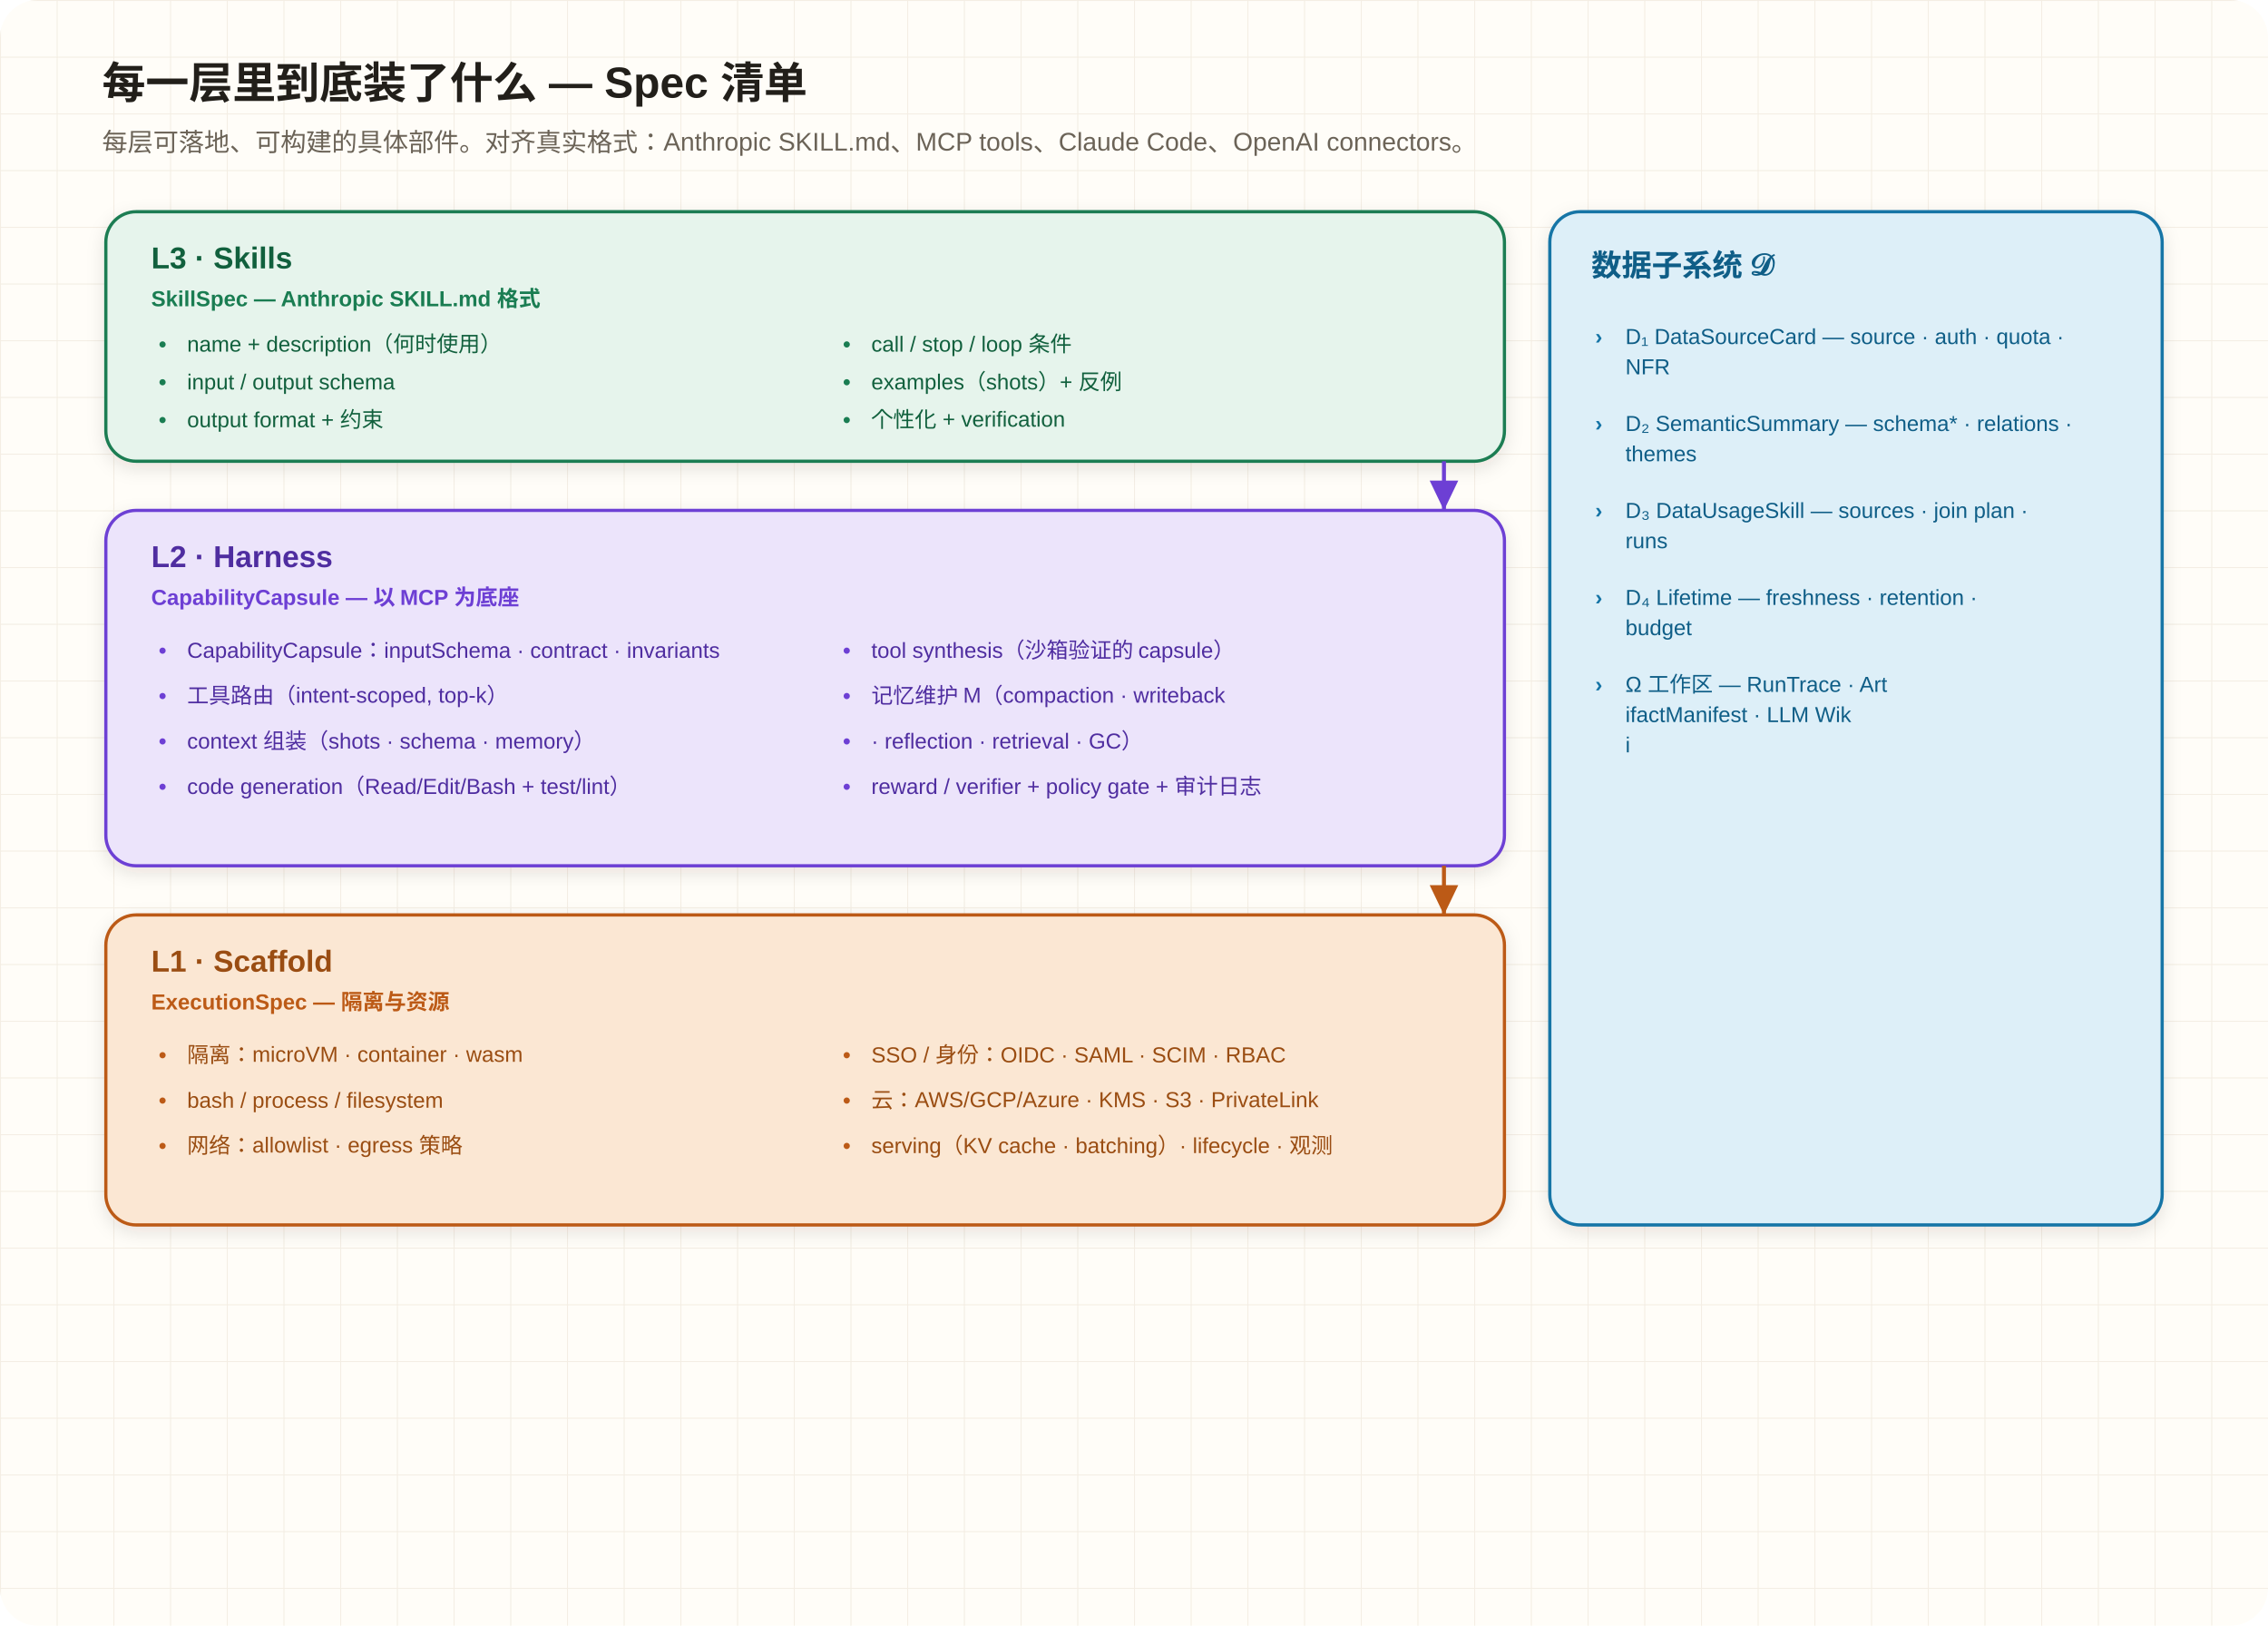
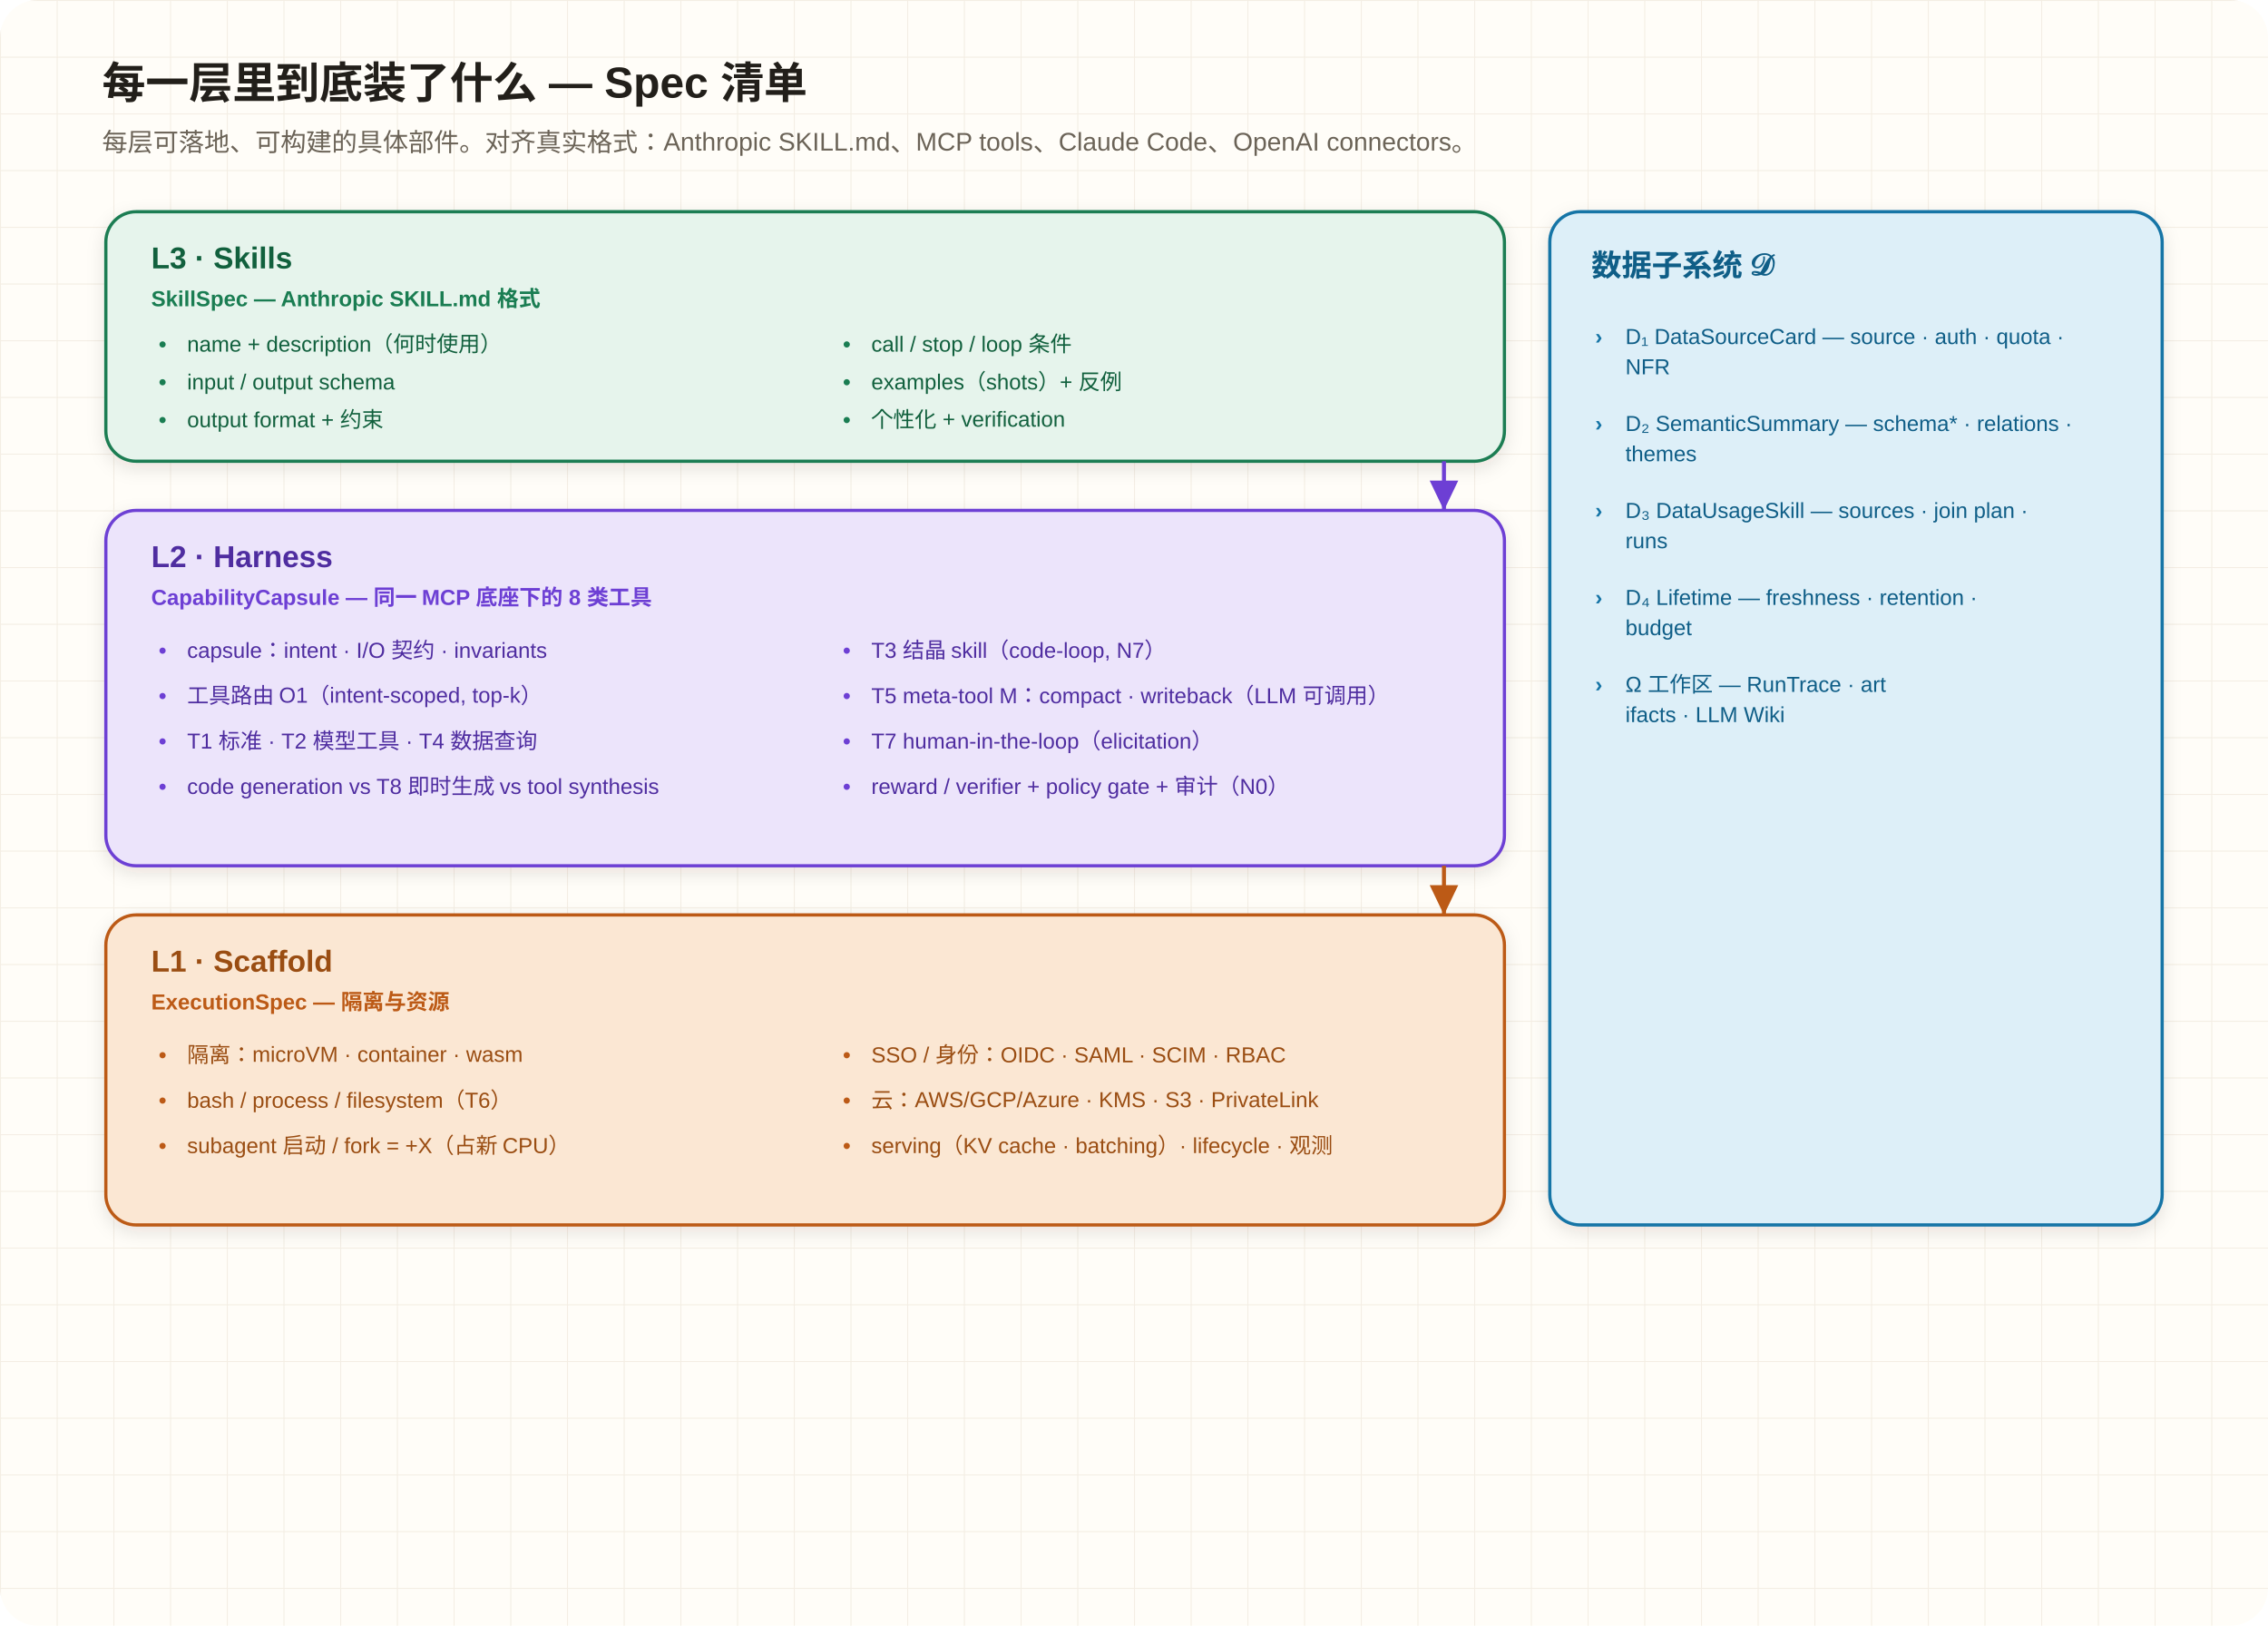
<svg xmlns="http://www.w3.org/2000/svg" viewBox="0 0 1200 860" width="100%" font-family="-apple-system,BlinkMacSystemFont,'Segoe UI','PingFang SC','Microsoft YaHei',Arial,sans-serif">
  <defs>
    <pattern id="grid" width="30" height="30" patternUnits="userSpaceOnUse">
      <path d="M30 0H0V30" fill="none" stroke="#efe8db" stroke-width="1" />
    </pattern>
    <filter id="sh" x="-12%" y="-12%" width="124%" height="124%">
      <feDropShadow dx="0" dy="3" stdDeviation="4.5" flood-color="#3c2d14" flood-opacity=".11" />
    </filter>
    <marker id="a" markerWidth="11" markerHeight="11" refX="7.5" refY="3.6" orient="auto">
      <path d="M0,0 L7.5,3.6 L0,7.2 Z" fill="#6d3fd4" />
    </marker>
    <marker id="g" markerWidth="11" markerHeight="11" refX="7.5" refY="3.6" orient="auto">
      <path d="M0,0 L7.5,3.6 L0,7.2 Z" fill="#1a7d52" />
    </marker>
    <marker id="o" markerWidth="11" markerHeight="11" refX="7.5" refY="3.6" orient="auto">
      <path d="M0,0 L7.5,3.6 L0,7.2 Z" fill="#bc5a16" />
    </marker>
    <marker id="t" markerWidth="11" markerHeight="11" refX="7.5" refY="3.6" orient="auto">
      <path d="M0,0 L7.5,3.6 L0,7.2 Z" fill="#1474a6" />
    </marker>
    <marker id="k" markerWidth="11" markerHeight="11" refX="7.5" refY="3.6" orient="auto">
      <path d="M0,0 L7.5,3.6 L0,7.2 Z" fill="#6b6357" />
    </marker>
  </defs>
  <rect width="1200" height="860" rx="20" fill="#fffdf8" />
  <rect width="1200" height="860" rx="20" fill="url(#grid)" opacity=".7" />
  <text x="54" y="52" text-anchor="start" font-size="23" font-weight="800" fill="#221f1a">每一层里到底装了什么 — Spec 清单</text>
  <text x="54" y="80" text-anchor="start" font-size="13.5" font-weight="400" fill="#6b6357">每层可落地、可构建的具体部件。对齐真实格式：Anthropic SKILL.md、MCP tools、Claude Code、OpenAI connectors。</text>
  <rect x="56" y="112" width="740" height="132" rx="16" fill="#e6f4ec" stroke="#1a7d52" stroke-width="1.7" opacity="1" filter="url(#sh)" />
  <text x="80" y="142" text-anchor="start" font-size="16" font-weight="800" fill="#11603d">L3 · Skills</text>
  <text x="80" y="162" text-anchor="start" font-size="11.5" font-weight="700" fill="#1a7d52">SkillSpec — Anthropic SKILL.md 格式</text>
  <text x="84" y="186" font-size="11.5" fill="#1a7d52" font-weight="700">•</text>
  <text x="99" y="186" font-size="11.5" fill="#11603d">name + description（何时使用）</text>
  <text x="84" y="206" font-size="11.5" fill="#1a7d52" font-weight="700">•</text>
  <text x="99" y="206" font-size="11.5" fill="#11603d">input / output schema</text>
  <text x="84" y="226" font-size="11.5" fill="#1a7d52" font-weight="700">•</text>
  <text x="99" y="226" font-size="11.5" fill="#11603d">output format + 约束</text>
  <text x="446" y="186" font-size="11.5" fill="#1a7d52" font-weight="700">•</text>
  <text x="461" y="186" font-size="11.5" fill="#11603d">call / stop / loop 条件</text>
  <text x="446" y="206" font-size="11.5" fill="#1a7d52" font-weight="700">•</text>
  <text x="461" y="206" font-size="11.5" fill="#11603d">examples（shots）+ 反例</text>
  <text x="446" y="226" font-size="11.5" fill="#1a7d52" font-weight="700">•</text>
  <text x="461" y="226" font-size="11.5" fill="#11603d">个性化 + verification</text>
  <rect x="56" y="270" width="740" height="188" rx="16" fill="#ece4fb" stroke="#6d3fd4" stroke-width="1.7" opacity="1" filter="url(#sh)" />
  <text x="80" y="300" text-anchor="start" font-size="16" font-weight="800" fill="#4f2da0">L2 · Harness</text>
-   <text x="80" y="320" text-anchor="start" font-size="11.5" font-weight="700" fill="#6d3fd4">CapabilityCapsule — 以 MCP 为底座</text>
+   <text x="80" y="320" text-anchor="start" font-size="11.5" font-weight="700" fill="#6d3fd4">CapabilityCapsule — 同一 MCP 底座下的 8 类工具</text>
  <text x="84" y="348" font-size="11.5" fill="#6d3fd4" font-weight="700">•</text>
-   <text x="99" y="348" font-size="11.5" fill="#4f2da0">CapabilityCapsule：inputSchema · contract · invariants</text>
+   <text x="99" y="348" font-size="11.5" fill="#4f2da0">capsule：intent · I/O 契约 · invariants</text>
  <text x="84" y="372" font-size="11.5" fill="#6d3fd4" font-weight="700">•</text>
-   <text x="99" y="372" font-size="11.5" fill="#4f2da0">工具路由（intent-scoped, top-k）</text>
+   <text x="99" y="372" font-size="11.5" fill="#4f2da0">工具路由 O1（intent-scoped, top-k）</text>
  <text x="84" y="396" font-size="11.5" fill="#6d3fd4" font-weight="700">•</text>
-   <text x="99" y="396" font-size="11.5" fill="#4f2da0">context 组装（shots · schema · memory）</text>
+   <text x="99" y="396" font-size="11.5" fill="#4f2da0">T1 标准 · T2 模型工具 · T4 数据查询</text>
  <text x="84" y="420" font-size="11.5" fill="#6d3fd4" font-weight="700">•</text>
-   <text x="99" y="420" font-size="11.5" fill="#4f2da0">code generation（Read/Edit/Bash + test/lint）</text>
+   <text x="99" y="420" font-size="11.5" fill="#4f2da0">code generation vs T8 即时生成 vs tool synthesis</text>
  <text x="446" y="348" font-size="11.5" fill="#6d3fd4" font-weight="700">•</text>
-   <text x="461" y="348" font-size="11.5" fill="#4f2da0">tool synthesis（沙箱验证的 capsule）</text>
+   <text x="461" y="348" font-size="11.5" fill="#4f2da0">T3 结晶 skill（code-loop, N7）</text>
  <text x="446" y="372" font-size="11.5" fill="#6d3fd4" font-weight="700">•</text>
-   <text x="461" y="372" font-size="11.5" fill="#4f2da0">记忆维护 M（compaction · writeback</text>
+   <text x="461" y="372" font-size="11.5" fill="#4f2da0">T5 meta-tool M：compact · writeback（LLM 可调用）</text>
  <text x="446" y="396" font-size="11.5" fill="#6d3fd4" font-weight="700">•</text>
-   <text x="461" y="396" font-size="11.5" fill="#4f2da0">   · reflection · retrieval · GC）</text>
+   <text x="461" y="396" font-size="11.5" fill="#4f2da0">T7 human-in-the-loop（elicitation）</text>
  <text x="446" y="420" font-size="11.5" fill="#6d3fd4" font-weight="700">•</text>
-   <text x="461" y="420" font-size="11.5" fill="#4f2da0">reward / verifier + policy gate + 审计日志</text>
+   <text x="461" y="420" font-size="11.5" fill="#4f2da0">reward / verifier + policy gate + 审计（N0）</text>
  <rect x="56" y="484" width="740" height="164" rx="16" fill="#fbe7d3" stroke="#bc5a16" stroke-width="1.7" opacity="1" filter="url(#sh)" />
  <text x="80" y="514" text-anchor="start" font-size="16" font-weight="800" fill="#9a4d12">L1 · Scaffold</text>
  <text x="80" y="534" text-anchor="start" font-size="11.5" font-weight="700" fill="#bc5a16">ExecutionSpec — 隔离与资源</text>
  <text x="84" y="562" font-size="11.5" fill="#bc5a16" font-weight="700">•</text>
  <text x="99" y="562" font-size="11.5" fill="#9a4d12">隔离：microVM · container · wasm</text>
  <text x="84" y="586" font-size="11.5" fill="#bc5a16" font-weight="700">•</text>
-   <text x="99" y="586" font-size="11.5" fill="#9a4d12">bash / process / filesystem</text>
+   <text x="99" y="586" font-size="11.5" fill="#9a4d12">bash / process / filesystem（T6）</text>
  <text x="84" y="610" font-size="11.5" fill="#bc5a16" font-weight="700">•</text>
-   <text x="99" y="610" font-size="11.5" fill="#9a4d12">网络：allowlist · egress 策略</text>
+   <text x="99" y="610" font-size="11.5" fill="#9a4d12">subagent 启动 / fork = +X（占新 CPU）</text>
  <text x="446" y="562" font-size="11.5" fill="#bc5a16" font-weight="700">•</text>
  <text x="461" y="562" font-size="11.5" fill="#9a4d12">SSO / 身份：OIDC · SAML · SCIM · RBAC</text>
  <text x="446" y="586" font-size="11.5" fill="#bc5a16" font-weight="700">•</text>
  <text x="461" y="586" font-size="11.5" fill="#9a4d12">云：AWS/GCP/Azure · KMS · S3 · PrivateLink</text>
  <text x="446" y="610" font-size="11.5" fill="#bc5a16" font-weight="700">•</text>
  <text x="461" y="610" font-size="11.5" fill="#9a4d12">serving（KV cache · batching）· lifecycle · 观测</text>
  <path d="M764 244 L764 270" fill="none" stroke="#6d3fd4" stroke-width="2.1" marker-end="url(#a)" />
  <path d="M764 458 L764 484" fill="none" stroke="#bc5a16" stroke-width="2.1" marker-end="url(#o)" />
  <rect x="820" y="112" width="324" height="536" rx="16" fill="#ddeff8" stroke="#1474a6" stroke-width="1.7" opacity="1" filter="url(#sh)" />
  <text x="842" y="146" text-anchor="start" font-size="16" font-weight="800" fill="#0f5e87">数据子系统 𝒟</text>
  <text x="844" y="182" font-size="11.5" font-weight="700" fill="#1474a6">›</text>
  <text x="860" y="182" text-anchor="start" font-size="11.5" font-weight="400" fill="#0f5e87">D₁ DataSourceCard — source · auth · quota ·</text>
  <text x="860" y="198" text-anchor="start" font-size="11.5" font-weight="400" fill="#0f5e87">NFR</text>
  <text x="844" y="228" font-size="11.5" font-weight="700" fill="#1474a6">›</text>
  <text x="860" y="228" text-anchor="start" font-size="11.5" font-weight="400" fill="#0f5e87">D₂ SemanticSummary — schema* · relations ·</text>
  <text x="860" y="244" text-anchor="start" font-size="11.5" font-weight="400" fill="#0f5e87">themes</text>
  <text x="844" y="274" font-size="11.5" font-weight="700" fill="#1474a6">›</text>
  <text x="860" y="274" text-anchor="start" font-size="11.5" font-weight="400" fill="#0f5e87">D₃ DataUsageSkill — sources · join plan ·</text>
  <text x="860" y="290" text-anchor="start" font-size="11.5" font-weight="400" fill="#0f5e87">runs</text>
  <text x="844" y="320" font-size="11.5" font-weight="700" fill="#1474a6">›</text>
  <text x="860" y="320" text-anchor="start" font-size="11.5" font-weight="400" fill="#0f5e87">D₄ Lifetime — freshness · retention ·</text>
  <text x="860" y="336" text-anchor="start" font-size="11.5" font-weight="400" fill="#0f5e87">budget</text>
  <text x="844" y="366" font-size="11.5" font-weight="700" fill="#1474a6">›</text>
-   <text x="860" y="366" text-anchor="start" font-size="11.5" font-weight="400" fill="#0f5e87">Ω  工作区 — RunTrace · Art</text>
-   <text x="860" y="382" text-anchor="start" font-size="11.5" font-weight="400" fill="#0f5e87">ifactManifest · LLM Wik</text>
-   <text x="860" y="398" text-anchor="start" font-size="11.5" font-weight="400" fill="#0f5e87">i</text>
+   <text x="860" y="366" text-anchor="start" font-size="11.5" font-weight="400" fill="#0f5e87">Ω  工作区 — RunTrace · art</text>
+   <text x="860" y="382" text-anchor="start" font-size="11.5" font-weight="400" fill="#0f5e87">ifacts · LLM Wiki</text>
</svg>
